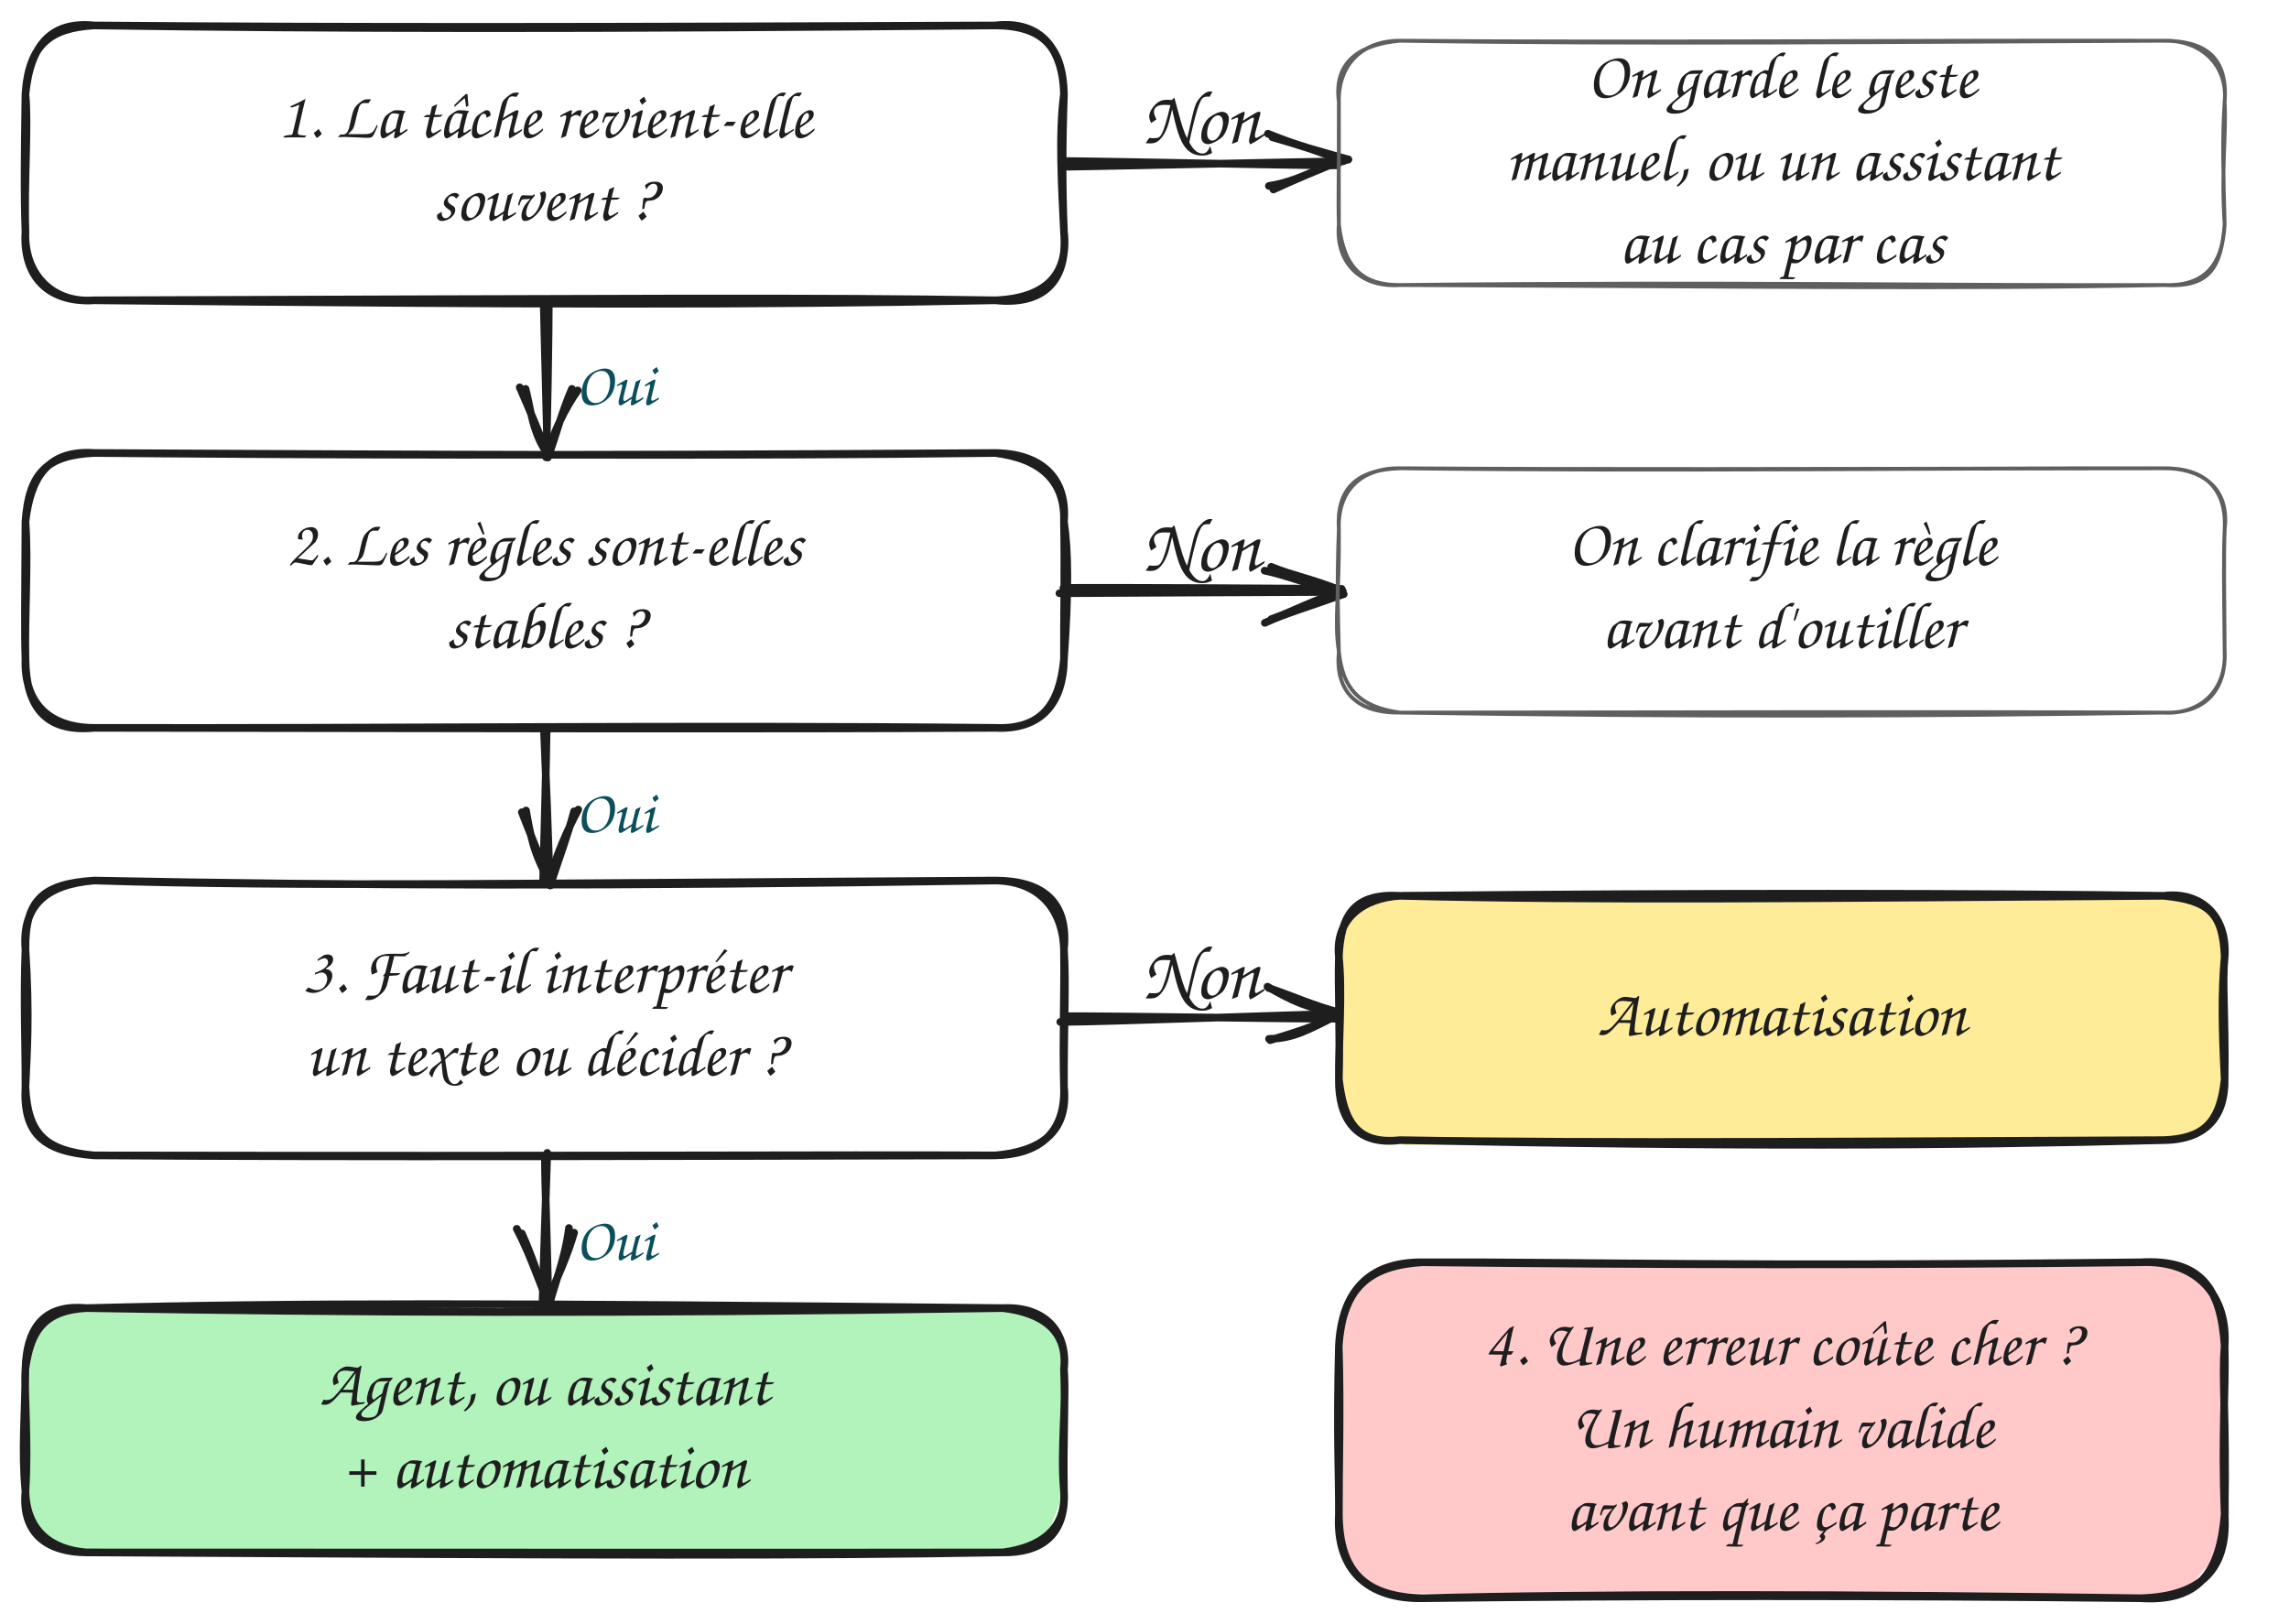
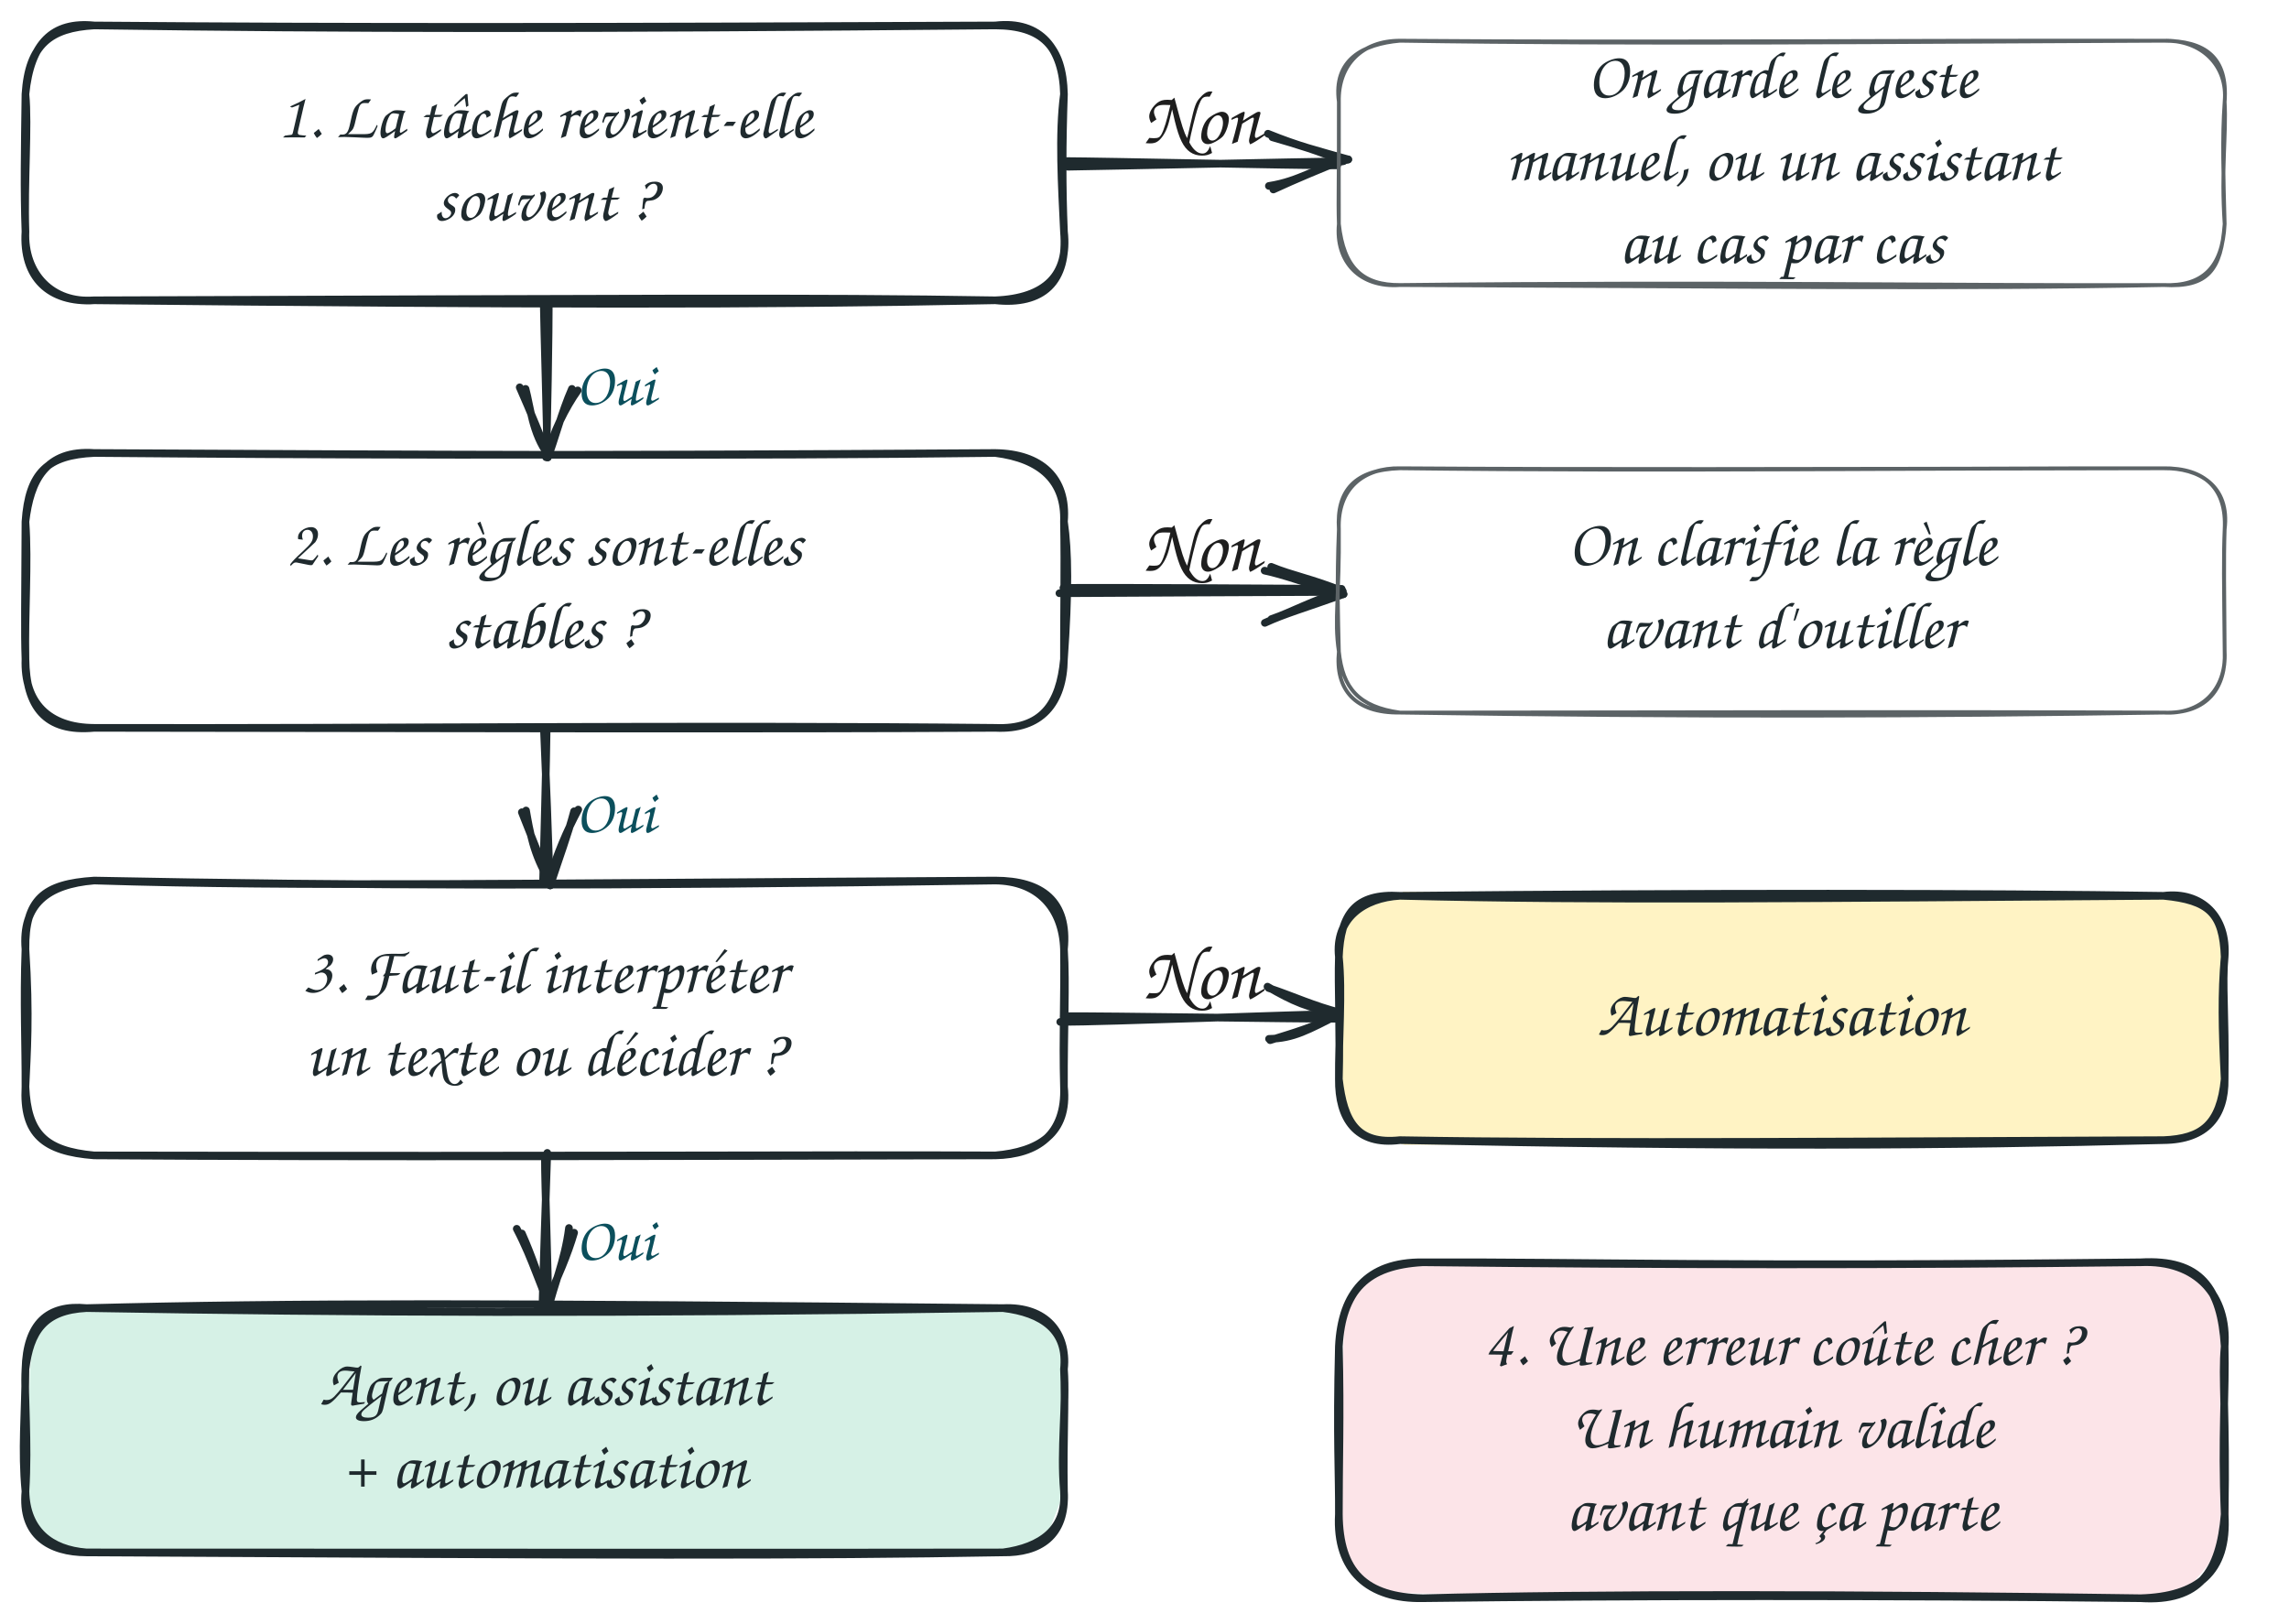
<svg xmlns="http://www.w3.org/2000/svg" version="1.1" viewBox="0 0 899.28 638" width="899.28" height="638">
  <defs>
    
  </defs>
  <g stroke-linecap="round" transform="translate(10 10) rotate(0 204 54)">
-     <path d="M27 0 M27 0 C128.08 0.81, 226.58 0.64, 381 0 M27 0 C122.98 1.36, 218.35 1.51, 381 0 M381 0 C399.43 0.06, 407.54 8.24, 408 27 M381 0 C399.03 -2.09, 407.63 9.42, 408 27 M408 27 C405.88 42.61, 407.14 63.15, 408 81 M408 27 C407.32 45.99, 407.27 63.85, 408 81 M408 81 C409.7 100.92, 399.63 109.99, 381 108 M408 81 C409.9 97.84, 400.9 107.21, 381 108 M381 108 C309.69 106.79, 238.87 107.35, 27 108 M381 108 C288.75 109.94, 195.86 109.72, 27 108 M27 108 C10.51 109.31, -0.68 97.54, 0 81 M27 108 C9.25 109.08, -1.16 98.99, 0 81 M0 81 C-0.63 61.96, 1.2 39.19, 0 27 M0 81 C-0.6 64.71, -0.3 49.31, 0 27 M0 27 C1.27 7.38, 9.86 1, 27 0 M0 27 C2 6.85, 10.68 -1.65, 27 0" stroke="#1e1e1e" stroke-width="3" fill="none" />
+     <path d="M27 0 M27 0 C128.08 0.81, 226.58 0.64, 381 0 M27 0 C122.98 1.36, 218.35 1.51, 381 0 M381 0 C399.43 0.06, 407.54 8.24, 408 27 M381 0 C399.03 -2.09, 407.63 9.42, 408 27 M408 27 C405.88 42.61, 407.14 63.15, 408 81 M408 27 C407.32 45.99, 407.27 63.85, 408 81 M408 81 C409.7 100.92, 399.63 109.99, 381 108 M408 81 C409.9 97.84, 400.9 107.21, 381 108 M381 108 C309.69 106.79, 238.87 107.35, 27 108 M381 108 C288.75 109.94, 195.86 109.72, 27 108 M27 108 C10.51 109.31, -0.68 97.54, 0 81 M27 108 C9.25 109.08, -1.16 98.99, 0 81 M0 81 C-0.63 61.96, 1.2 39.19, 0 27 M0 81 C-0.6 64.71, -0.3 49.31, 0 27 M0 27 C1.27 7.38, 9.86 1, 27 0 M0 27 C2 6.85, 10.68 -1.65, 27 0" stroke="#1F2A2E" stroke-width="3" fill="none" />
  </g>
  <g transform="translate(39.28 31.5) rotate(0 174.72 32.5)">
-     <text x="174.72" y="22.5" font-family="SF Hand, cursive" font-size="26px" fill="#1e1e1e" text-anchor="middle" style="white-space: pre;" direction="ltr">1. La tâche revient-elle</text>
-     <text x="174.72" y="55" font-family="SF Hand, cursive" font-size="26px" fill="#1e1e1e" text-anchor="middle" style="white-space: pre;" direction="ltr">souvent ?</text>
+     <text x="174.72" y="22.5" font-family="SF Hand, cursive" font-size="26px" fill="#1F2A2E" text-anchor="middle" style="white-space: pre;" direction="ltr">1. La tâche revient-elle</text>
+     <text x="174.72" y="55" font-family="SF Hand, cursive" font-size="26px" fill="#1F2A2E" text-anchor="middle" style="white-space: pre;" direction="ltr">souvent ?</text>
  </g>
  <g stroke-linecap="round">
    <g transform="translate(418 64) rotate(0 54 0)">
-       <path d="M-0.47 -0.72 C17.36 -0.64, 89.21 0.99, 107.35 0.98 M1.49 1.51 C19.67 1.24, 92.01 -0.4, 109.72 -0.63" stroke="#1e1e1e" stroke-width="3" fill="none" />
+       <path d="M-0.47 -0.72 C17.36 -0.64, 89.21 0.99, 107.35 0.98 M1.49 1.51 C19.67 1.24, 92.01 -0.4, 109.72 -0.63" stroke="#1F2A2E" stroke-width="3" fill="none" />
    </g>
    <g transform="translate(418 64) rotate(0 54 0)">
-       <path d="M80.51 9.06 C92.65 7.2, 99.07 1.82, 111.69 -1.34 M82.26 10.46 C91.35 6.25, 100.98 2.28, 108.9 -0.89" stroke="#1e1e1e" stroke-width="3" fill="none" />
+       <path d="M80.51 9.06 C92.65 7.2, 99.07 1.82, 111.69 -1.34 M82.26 10.46 C91.35 6.25, 100.98 2.28, 108.9 -0.89" stroke="#1F2A2E" stroke-width="3" fill="none" />
    </g>
    <g transform="translate(418 64) rotate(0 54 0)">
-       <path d="M80.13 -11.46 C92.48 -6.46, 99.02 -4.99, 111.69 -1.34 M81.88 -10.06 C91.12 -7.39, 100.87 -4.47, 108.9 -0.89" stroke="#1e1e1e" stroke-width="3" fill="none" />
+       <path d="M80.13 -11.46 C92.48 -6.46, 99.02 -4.99, 111.69 -1.34 M81.88 -10.06 C91.12 -7.39, 100.87 -4.47, 108.9 -0.89" stroke="#1F2A2E" stroke-width="3" fill="none" />
    </g>
  </g>
  <g transform="translate(446.8 29.25) rotate(0 25.2 18.75)">
    <text x="25.2" y="27" font-family="SF Hand, cursive" font-size="30px" fill="#1e1e1e" text-anchor="middle" style="white-space: pre;" direction="ltr">Non</text>
  </g>
  <g stroke-linecap="round" transform="translate(526 16) rotate(0 174 48)">
-     <path d="M24 0 M24 0 C123.24 0.78, 219.7 -0.22, 324 0 M24 0 C119.4 1.47, 215.93 0.46, 324 0 M324 0 C338.76 -0.47, 349.37 9.71, 348 24 M324 0 C340.16 0.04, 349.34 6.24, 348 24 M348 24 C348.72 36.93, 346.54 50.49, 348 72 M348 24 C346.97 38.13, 347.51 53, 348 72 M348 72 C347.18 89.12, 339.3 96.63, 324 96 M348 72 C346.61 90.05, 341.56 97.04, 324 96 M324 96 C239.94 96.32, 154.62 94.58, 24 96 M324 96 C243.67 97.66, 162.48 96.55, 24 96 M24 96 C8.36 97.14, -1.43 86.99, 0 72 M24 96 C9.4 96.09, 1.89 89.31, 0 72 M0 72 C-0.36 62.44, 0.14 51.18, 0 24 M0 72 C-0.07 60.97, 0 49.33, 0 24 M0 24 C-0.32 9.43, 9.17 -0.03, 24 0 M0 24 C-2.26 7.43, 9.45 1.29, 24 0" stroke="#5f5f5f" stroke-width="1.5" fill="none" />
+     <path d="M24 0 M24 0 C123.24 0.78, 219.7 -0.22, 324 0 M24 0 C119.4 1.47, 215.93 0.46, 324 0 M324 0 C338.76 -0.47, 349.37 9.71, 348 24 M324 0 C340.16 0.04, 349.34 6.24, 348 24 M348 24 C348.72 36.93, 346.54 50.49, 348 72 M348 24 C346.97 38.13, 347.51 53, 348 72 M348 72 C347.18 89.12, 339.3 96.63, 324 96 M348 72 C346.61 90.05, 341.56 97.04, 324 96 M324 96 C239.94 96.32, 154.62 94.58, 24 96 M324 96 C243.67 97.66, 162.48 96.55, 24 96 M24 96 C8.36 97.14, -1.43 86.99, 0 72 M24 96 C9.4 96.09, 1.89 89.31, 0 72 M0 72 C-0.36 62.44, 0.14 51.18, 0 24 M0 72 C-0.07 60.97, 0 49.33, 0 24 M0 24 C-0.32 9.43, 9.17 -0.03, 24 0 M0 24 C-2.26 7.43, 9.45 1.29, 24 0" stroke="#5C6366" stroke-width="1.5" fill="none" />
  </g>
  <g transform="translate(532.56 15.25) rotate(0 167.44 48.75)">
-     <text x="167.44" y="23" font-family="SF Hand, cursive" font-size="26px" fill="#1e1e1e" text-anchor="middle" style="white-space: pre;" direction="ltr">On garde le geste</text>
-     <text x="167.44" y="55.5" font-family="SF Hand, cursive" font-size="26px" fill="#1e1e1e" text-anchor="middle" style="white-space: pre;" direction="ltr">manuel, ou un assistant</text>
-     <text x="167.44" y="88" font-family="SF Hand, cursive" font-size="26px" fill="#1e1e1e" text-anchor="middle" style="white-space: pre;" direction="ltr">au cas par cas</text>
+     <text x="167.44" y="23" font-family="SF Hand, cursive" font-size="26px" fill="#1F2A2E" text-anchor="middle" style="white-space: pre;" direction="ltr">On garde le geste</text>
+     <text x="167.44" y="55.5" font-family="SF Hand, cursive" font-size="26px" fill="#1F2A2E" text-anchor="middle" style="white-space: pre;" direction="ltr">manuel, ou un assistant</text>
+     <text x="167.44" y="88" font-family="SF Hand, cursive" font-size="26px" fill="#1F2A2E" text-anchor="middle" style="white-space: pre;" direction="ltr">au cas par cas</text>
  </g>
  <g stroke-linecap="round">
    <g transform="translate(214 118) rotate(0 0 30)">
-       <path d="M-0.39 0.83 C-0.26 10.79, 0.96 50.42, 0.96 60.09 M1.61 0.22 C1.65 10.36, 1.01 51.79, 0.52 61.68" stroke="#1e1e1e" stroke-width="3" fill="none" />
+       <path d="M-0.39 0.83 C-0.26 10.79, 0.96 50.42, 0.96 60.09 M1.61 0.22 C1.65 10.36, 1.01 51.79, 0.52 61.68" stroke="#1F2A2E" stroke-width="3" fill="none" />
    </g>
    <g transform="translate(214 118) rotate(0 0 30)">
-       <path d="M-7.53 34.8 C-5.72 41.5, -4.82 52.53, 1.34 60.59 M-9.82 34.19 C-5.78 43.41, -0.76 55.16, 1.23 61.72" stroke="#1e1e1e" stroke-width="3" fill="none" />
+       <path d="M-7.53 34.8 C-5.72 41.5, -4.82 52.53, 1.34 60.59 M-9.82 34.19 C-5.78 43.41, -0.76 55.16, 1.23 61.72" stroke="#1F2A2E" stroke-width="3" fill="none" />
    </g>
    <g transform="translate(214 118) rotate(0 0 30)">
-       <path d="M12.98 35.4 C8.35 41.85, 2.82 52.69, 1.34 60.59 M10.69 34.8 C6.74 43.75, 3.77 55.26, 1.23 61.72" stroke="#1e1e1e" stroke-width="3" fill="none" />
+       <path d="M12.98 35.4 C8.35 41.85, 2.82 52.69, 1.34 60.59 M10.69 34.8 C6.74 43.75, 3.77 55.26, 1.23 61.72" stroke="#1F2A2E" stroke-width="3" fill="none" />
    </g>
  </g>
  <g transform="translate(226 138) rotate(0 20.16 15)">
    <text x="0" y="21" font-family="SF Hand, cursive" font-size="24px" fill="#0B4F5C" text-anchor="start" style="white-space: pre;" direction="ltr">Oui</text>
  </g>
  <g stroke-linecap="round" transform="translate(10 178) rotate(0 204 54)">
-     <path d="M27 0 M27 0 C114.49 0.71, 200.44 1.17, 381 0 M27 0 C154.7 0.63, 282.46 1.3, 381 0 M381 0 C398.91 0.24, 409.42 9.6, 408 27 M381 0 C399.04 2.27, 408.57 11.16, 408 27 M408 27 C409.72 38.52, 409.85 54.65, 408 81 M408 27 C408.38 45.78, 407.92 65.45, 408 81 M408 81 C406.38 98.72, 399.23 108.77, 381 108 M408 81 C407.74 98.28, 399.08 108.92, 381 108 M381 108 C261.41 106.8, 141.91 108.28, 27 108 M381 108 C282.48 108.54, 183.43 108.18, 27 108 M27 108 C7.75 109.82, 0.24 99.75, 0 81 M27 108 C8.86 107.93, -0.6 97.85, 0 81 M0 81 C-0.37 62.98, 1.17 43.17, 0 27 M0 81 C-0.4 70.04, -0.12 58.13, 0 27 M0 27 C1.91 10.83, 7.9 -1.36, 27 0 M0 27 C1.31 7.6, 8.62 0.85, 27 0" stroke="#1e1e1e" stroke-width="3" fill="none" />
+     <path d="M27 0 M27 0 C114.49 0.71, 200.44 1.17, 381 0 M27 0 C154.7 0.63, 282.46 1.3, 381 0 M381 0 C398.91 0.24, 409.42 9.6, 408 27 M381 0 C399.04 2.27, 408.57 11.16, 408 27 M408 27 C409.72 38.52, 409.85 54.65, 408 81 M408 27 C408.38 45.78, 407.92 65.45, 408 81 M408 81 C406.38 98.72, 399.23 108.77, 381 108 M408 81 C407.74 98.28, 399.08 108.92, 381 108 M381 108 C261.41 106.8, 141.91 108.28, 27 108 M381 108 C282.48 108.54, 183.43 108.18, 27 108 M27 108 C7.75 109.82, 0.24 99.75, 0 81 M27 108 C8.86 107.93, -0.6 97.85, 0 81 M0 81 C-0.37 62.98, 1.17 43.17, 0 27 M0 81 C-0.4 70.04, -0.12 58.13, 0 27 M0 27 C1.91 10.83, 7.9 -1.36, 27 0 M0 27 C1.31 7.6, 8.62 0.85, 27 0" stroke="#1F2A2E" stroke-width="3" fill="none" />
  </g>
  <g transform="translate(39.28 199.5) rotate(0 174.72 32.5)">
-     <text x="174.72" y="22.5" font-family="SF Hand, cursive" font-size="26px" fill="#1e1e1e" text-anchor="middle" style="white-space: pre;" direction="ltr">2. Les règles sont-elles</text>
-     <text x="174.72" y="55" font-family="SF Hand, cursive" font-size="26px" fill="#1e1e1e" text-anchor="middle" style="white-space: pre;" direction="ltr">stables ?</text>
+     <text x="174.72" y="22.5" font-family="SF Hand, cursive" font-size="26px" fill="#1F2A2E" text-anchor="middle" style="white-space: pre;" direction="ltr">2. Les règles sont-elles</text>
+     <text x="174.72" y="55" font-family="SF Hand, cursive" font-size="26px" fill="#1F2A2E" text-anchor="middle" style="white-space: pre;" direction="ltr">stables ?</text>
  </g>
  <g stroke-linecap="round">
    <g transform="translate(418 232) rotate(0 54 0)">
-       <path d="M-0.22 -0.99 C18.06 -1.18, 90.97 -0.75, 109.08 -0.63 M-1.79 1.11 C16.47 1.02, 90.41 0.61, 108.7 0.58" stroke="#1e1e1e" stroke-width="3" fill="none" />
+       <path d="M-0.22 -0.99 C18.06 -1.18, 90.97 -0.75, 109.08 -0.63 M-1.79 1.11 C16.47 1.02, 90.41 0.61, 108.7 0.58" stroke="#1F2A2E" stroke-width="3" fill="none" />
    </g>
    <g transform="translate(418 232) rotate(0 54 0)">
-       <path d="M78.91 12.75 C86.59 9.18, 94.33 7.02, 109.83 1.47 M81.5 11.25 C89.45 8.55, 97.62 3.88, 109.48 0.31" stroke="#1e1e1e" stroke-width="3" fill="none" />
+       <path d="M78.91 12.75 C86.59 9.18, 94.33 7.02, 109.83 1.47 M81.5 11.25 C89.45 8.55, 97.62 3.88, 109.48 0.31" stroke="#1F2A2E" stroke-width="3" fill="none" />
    </g>
    <g transform="translate(418 232) rotate(0 54 0)">
-       <path d="M78.83 -7.77 C86.62 -6.14, 94.38 -3.11, 109.83 1.47 M81.42 -9.28 C89.41 -5.93, 97.6 -4.56, 109.48 0.31" stroke="#1e1e1e" stroke-width="3" fill="none" />
+       <path d="M78.83 -7.77 C86.62 -6.14, 94.38 -3.11, 109.83 1.47 M81.42 -9.28 C89.41 -5.93, 97.6 -4.56, 109.48 0.31" stroke="#1F2A2E" stroke-width="3" fill="none" />
    </g>
  </g>
  <g transform="translate(446.8 197.25) rotate(0 25.2 18.75)">
    <text x="25.2" y="27" font-family="SF Hand, cursive" font-size="30px" fill="#1e1e1e" text-anchor="middle" style="white-space: pre;" direction="ltr">Non</text>
  </g>
  <g stroke-linecap="round" transform="translate(526 184) rotate(0 174 48)">
-     <path d="M24 0 M24 0 C128.77 1.26, 230.23 -0.11, 324 0 M24 0 C97.61 0.48, 171.98 0.3, 324 0 M324 0 C340.34 -0.15, 348.87 8.1, 348 24 M324 0 C337.78 -0.21, 350.19 6.77, 348 24 M348 24 C347.6 36.34, 347.85 48.23, 348 72 M348 24 C347.54 34.78, 347.71 43.89, 348 72 M348 72 C348.62 86.01, 341.31 96.67, 324 96 M348 72 C348.8 87.13, 338.53 96.91, 324 96 M324 96 C231.02 97.44, 140.82 97.77, 24 96 M324 96 C223.72 95.58, 124.41 95.96, 24 96 M24 96 C6.31 96.24, -1.49 86.95, 0 72 M24 96 C7.72 93.77, 1.45 86.27, 0 72 M0 72 C-1.94 59.42, 0.3 49.93, 0 24 M0 72 C-0.3 57.89, -0.86 45.29, 0 24 M0 24 C-1.02 8.47, 6.48 0.55, 24 0 M0 24 C-0.61 7.77, 9.9 -0.25, 24 0" stroke="#5f5f5f" stroke-width="1.5" fill="none" />
+     <path d="M24 0 M24 0 C128.77 1.26, 230.23 -0.11, 324 0 M24 0 C97.61 0.48, 171.98 0.3, 324 0 M324 0 C340.34 -0.15, 348.87 8.1, 348 24 M324 0 C337.78 -0.21, 350.19 6.77, 348 24 M348 24 C347.6 36.34, 347.85 48.23, 348 72 M348 24 C347.54 34.78, 347.71 43.89, 348 72 M348 72 C348.62 86.01, 341.31 96.67, 324 96 M348 72 C348.8 87.13, 338.53 96.91, 324 96 M324 96 C231.02 97.44, 140.82 97.77, 24 96 M324 96 C223.72 95.58, 124.41 95.96, 24 96 M24 96 C6.31 96.24, -1.49 86.95, 0 72 M24 96 C7.72 93.77, 1.45 86.27, 0 72 M0 72 C-1.94 59.42, 0.3 49.93, 0 24 M0 72 C-0.3 57.89, -0.86 45.29, 0 24 M0 24 C-1.02 8.47, 6.48 0.55, 24 0 M0 24 C-0.61 7.77, 9.9 -0.25, 24 0" stroke="#5C6366" stroke-width="1.5" fill="none" />
  </g>
  <g transform="translate(554.4 199.5) rotate(0 145.6 32.5)">
-     <text x="145.6" y="22.5" font-family="SF Hand, cursive" font-size="26px" fill="#1e1e1e" text-anchor="middle" style="white-space: pre;" direction="ltr">On clarifie la règle</text>
-     <text x="145.6" y="55" font-family="SF Hand, cursive" font-size="26px" fill="#1e1e1e" text-anchor="middle" style="white-space: pre;" direction="ltr">avant d'outiller</text>
+     <text x="145.6" y="22.5" font-family="SF Hand, cursive" font-size="26px" fill="#1F2A2E" text-anchor="middle" style="white-space: pre;" direction="ltr">On clarifie la règle</text>
+     <text x="145.6" y="55" font-family="SF Hand, cursive" font-size="26px" fill="#1F2A2E" text-anchor="middle" style="white-space: pre;" direction="ltr">avant d'outiller</text>
  </g>
  <g stroke-linecap="round">
    <g transform="translate(214 286) rotate(0 0 30)">
-       <path d="M0.75 1 C0.69 10.94, -0.4 50.3, -0.63 59.99 M-0.31 0.48 C0.05 10.59, 1.98 51.61, 1.76 61.52" stroke="#1e1e1e" stroke-width="3" fill="none" />
+       <path d="M0.75 1 C0.69 10.94, -0.4 50.3, -0.63 59.99 M-0.31 0.48 C0.05 10.59, 1.98 51.61, 1.76 61.52" stroke="#1F2A2E" stroke-width="3" fill="none" />
    </g>
    <g transform="translate(214 286) rotate(0 0 30)">
-       <path d="M-7.34 32.47 C-5.96 40.25, -4.46 49.91, 1.79 59.83 M-8.98 33.15 C-5.18 42.56, -2 50.74, 2.16 61.9" stroke="#1e1e1e" stroke-width="3" fill="none" />
+       <path d="M-7.34 32.47 C-5.96 40.25, -4.46 49.91, 1.79 59.83 M-8.98 33.15 C-5.18 42.56, -2 50.74, 2.16 61.9" stroke="#1F2A2E" stroke-width="3" fill="none" />
    </g>
    <g transform="translate(214 286) rotate(0 0 30)">
-       <path d="M13.18 32.1 C8.86 40.11, 4.67 49.88, 1.79 59.83 M11.54 32.78 C9.01 42.31, 5.85 50.6, 2.16 61.9" stroke="#1e1e1e" stroke-width="3" fill="none" />
+       <path d="M13.18 32.1 C8.86 40.11, 4.67 49.88, 1.79 59.83 M11.54 32.78 C9.01 42.31, 5.85 50.6, 2.16 61.9" stroke="#1F2A2E" stroke-width="3" fill="none" />
    </g>
  </g>
  <g transform="translate(226 306) rotate(0 20.16 15)">
    <text x="0" y="21" font-family="SF Hand, cursive" font-size="24px" fill="#0B4F5C" text-anchor="start" style="white-space: pre;" direction="ltr">Oui</text>
  </g>
  <g stroke-linecap="round" transform="translate(10 346) rotate(0 204 54)">
-     <path d="M27 0 M27 0 C109.54 2.57, 192.2 1.04, 381 0 M27 0 C127.36 2, 227.24 2.37, 381 0 M381 0 C399.35 0.04, 409.89 8, 408 27 M381 0 C397.62 0.17, 407.47 10.7, 408 27 M408 27 C408.89 40.75, 407.88 58.68, 408 81 M408 27 C408.28 43.75, 407.45 61.57, 408 81 M408 81 C409.94 99.55, 397.87 106.54, 381 108 M408 81 C408.75 99.9, 397.44 107.64, 381 108 M381 108 C311.17 107.67, 237.9 108.36, 27 108 M381 108 C256.94 108.27, 132.42 108.73, 27 108 M27 108 C7.28 106.47, -1.01 99.76, 0 81 M27 108 C7.54 106.18, 0.83 99.38, 0 81 M0 81 C0.56 68.25, 1.72 53.29, 0 27 M0 81 C0.06 65, -0.76 47.68, 0 27 M0 27 C-0.21 7.31, 7.14 1.26, 27 0 M0 27 C-1.45 9.5, 8.53 1.49, 27 0" stroke="#1e1e1e" stroke-width="3" fill="none" />
+     <path d="M27 0 M27 0 C109.54 2.57, 192.2 1.04, 381 0 M27 0 C127.36 2, 227.24 2.37, 381 0 M381 0 C399.35 0.04, 409.89 8, 408 27 M381 0 C397.62 0.17, 407.47 10.7, 408 27 M408 27 C408.89 40.75, 407.88 58.68, 408 81 M408 27 C408.28 43.75, 407.45 61.57, 408 81 M408 81 C409.94 99.55, 397.87 106.54, 381 108 M408 81 C408.75 99.9, 397.44 107.64, 381 108 M381 108 C311.17 107.67, 237.9 108.36, 27 108 M381 108 C256.94 108.27, 132.42 108.73, 27 108 M27 108 C7.28 106.47, -1.01 99.76, 0 81 M27 108 C7.54 106.18, 0.83 99.38, 0 81 M0 81 C0.56 68.25, 1.72 53.29, 0 27 M0 81 C0.06 65, -0.76 47.68, 0 27 M0 27 C-0.21 7.31, 7.14 1.26, 27 0 M0 27 C-1.45 9.5, 8.53 1.49, 27 0" stroke="#1F2A2E" stroke-width="3" fill="none" />
  </g>
  <g transform="translate(53.84 367.5) rotate(0 160.16 32.5)">
-     <text x="160.16" y="22.5" font-family="SF Hand, cursive" font-size="26px" fill="#1e1e1e" text-anchor="middle" style="white-space: pre;" direction="ltr">3. Faut-il interpréter</text>
-     <text x="160.16" y="55" font-family="SF Hand, cursive" font-size="26px" fill="#1e1e1e" text-anchor="middle" style="white-space: pre;" direction="ltr">un texte ou décider ?</text>
+     <text x="160.16" y="22.5" font-family="SF Hand, cursive" font-size="26px" fill="#1F2A2E" text-anchor="middle" style="white-space: pre;" direction="ltr">3. Faut-il interpréter</text>
+     <text x="160.16" y="55" font-family="SF Hand, cursive" font-size="26px" fill="#1F2A2E" text-anchor="middle" style="white-space: pre;" direction="ltr">un texte ou décider ?</text>
  </g>
  <g stroke-linecap="round">
    <g transform="translate(418 400) rotate(0 54 0)">
-       <path d="M0 -0.7 C17.9 -0.85, 89.09 0.37, 107.28 0.3 M-1.46 1.55 C16.84 1.52, 91.21 -1.34, 109.61 -1.67" stroke="#1e1e1e" stroke-width="3" fill="none" />
+       <path d="M0 -0.7 C17.9 -0.85, 89.09 0.37, 107.28 0.3 M-1.46 1.55 C16.84 1.52, 91.21 -1.34, 109.61 -1.67" stroke="#1F2A2E" stroke-width="3" fill="none" />
    </g>
    <g transform="translate(418 400) rotate(0 54 0)">
-       <path d="M80.56 8.21 C90.19 8.05, 95.86 4.75, 108.46 -1.64 M81 8.73 C90.25 5.78, 98.51 3.65, 108.81 -2.03" stroke="#1e1e1e" stroke-width="3" fill="none" />
+       <path d="M80.56 8.21 C90.19 8.05, 95.86 4.75, 108.46 -1.64 M81 8.73 C90.25 5.78, 98.51 3.65, 108.81 -2.03" stroke="#1F2A2E" stroke-width="3" fill="none" />
    </g>
    <g transform="translate(418 400) rotate(0 54 0)">
-       <path d="M79.96 -12.31 C89.97 -6.52, 95.82 -3.9, 108.46 -1.64 M80.4 -11.78 C89.95 -8.61, 98.39 -4.61, 108.81 -2.03" stroke="#1e1e1e" stroke-width="3" fill="none" />
+       <path d="M79.96 -12.31 C89.97 -6.52, 95.82 -3.9, 108.46 -1.64 M80.4 -11.78 C89.95 -8.61, 98.39 -4.61, 108.81 -2.03" stroke="#1F2A2E" stroke-width="3" fill="none" />
    </g>
  </g>
  <g transform="translate(446.8 365.25) rotate(0 25.2 18.75)">
    <text x="25.2" y="27" font-family="SF Hand, cursive" font-size="30px" fill="#1e1e1e" text-anchor="middle" style="white-space: pre;" direction="ltr">Non</text>
  </g>
  <g stroke-linecap="round" transform="translate(526 352) rotate(0 174 48)">
-     <path d="M24.98 -1.64 L324.69 -0.78 L334.04 -0.21 L343.38 4.74 L347.63 19.73 L349.02 72.66 L346.24 83.54 L343.65 87.54 L337.81 93.41 L323.86 95.4 L25.85 97.92 L14.54 94.46 L4.27 89.77 L1.55 75.97 L-1.53 17.93 L5.92 4.26 L15.5 1.95 L25.99 -0.65" stroke="none" stroke-width="0" fill="#ffec99" />
-     <path d="M24 0 M24 0 C140.87 -1.19, 255.95 -1.07, 324 0 M24 0 C103.46 1.96, 183.23 0.96, 324 0 M324 0 C339.02 -1.88, 349.14 8.29, 348 24 M324 0 C341.9 1.75, 347.36 6.84, 348 24 M348 24 C346.94 35.05, 348.35 45.46, 348 72 M348 24 C346.74 38.46, 346.97 51.77, 348 72 M348 72 C346.23 89.94, 339 95.38, 324 96 M348 72 C348.24 86.39, 340.99 95.85, 324 96 M324 96 C213.41 96.42, 101.73 97.37, 24 96 M324 96 C238.25 98.25, 153.73 98.64, 24 96 M24 96 C7.06 97.81, 1.97 88.87, 0 72 M24 96 C6.74 98.26, -0.17 87.5, 0 72 M0 72 C-0.13 56.29, 1.44 38.02, 0 24 M0 72 C0.55 53.28, -0.4 35.15, 0 24 M0 24 C0.71 7.22, 6.27 -1.07, 24 0 M0 24 C-1.61 8.94, 9.76 0.81, 24 0" stroke="#1e1e1e" stroke-width="3" fill="none" />
+     <path d="M24.98 -1.64 L324.69 -0.78 L334.04 -0.21 L343.38 4.74 L347.63 19.73 L349.02 72.66 L346.24 83.54 L343.65 87.54 L337.81 93.41 L323.86 95.4 L25.85 97.92 L14.54 94.46 L4.27 89.77 L1.55 75.97 L-1.53 17.93 L5.92 4.26 L15.5 1.95 L25.99 -0.65" stroke="none" stroke-width="0" fill="#FFF3C4" />
+     <path d="M24 0 M24 0 C140.87 -1.19, 255.95 -1.07, 324 0 M24 0 C103.46 1.96, 183.23 0.96, 324 0 M324 0 C339.02 -1.88, 349.14 8.29, 348 24 M324 0 C341.9 1.75, 347.36 6.84, 348 24 M348 24 C346.94 35.05, 348.35 45.46, 348 72 M348 24 C346.74 38.46, 346.97 51.77, 348 72 M348 72 C346.23 89.94, 339 95.38, 324 96 M348 72 C348.24 86.39, 340.99 95.85, 324 96 M324 96 C213.41 96.42, 101.73 97.37, 24 96 M324 96 C238.25 98.25, 153.73 98.64, 24 96 M24 96 C7.06 97.81, 1.97 88.87, 0 72 M24 96 C6.74 98.26, -0.17 87.5, 0 72 M0 72 C-0.13 56.29, 1.44 38.02, 0 24 M0 72 C0.55 53.28, -0.4 35.15, 0 24 M0 24 C0.71 7.22, 6.27 -1.07, 24 0 M0 24 C-1.61 8.94, 9.76 0.81, 24 0" stroke="#1F2A2E" stroke-width="3" fill="none" />
  </g>
  <g transform="translate(598.08 383.75) rotate(0 101.92 16.25)">
-     <text x="101.92" y="23" font-family="SF Hand, cursive" font-size="26px" fill="#1e1e1e" text-anchor="middle" style="white-space: pre;" direction="ltr">Automatisation</text>
+     <text x="101.92" y="23" font-family="SF Hand, cursive" font-size="26px" fill="#1F2A2E" text-anchor="middle" style="white-space: pre;" direction="ltr">Automatisation</text>
  </g>
  <g stroke-linecap="round">
    <g transform="translate(214 454) rotate(0 0 30)">
-       <path d="M1.01 -0.99 C0.67 8.96, -0.73 50.21, -0.9 60.32 M0.08 1.1 C0.01 10.63, 1.49 48.41, 1.34 58.36" stroke="#1e1e1e" stroke-width="3" fill="none" />
+       <path d="M1.01 -0.99 C0.67 8.96, -0.73 50.21, -0.9 60.32 M0.08 1.1 C0.01 10.63, 1.49 48.41, 1.34 58.36" stroke="#1F2A2E" stroke-width="3" fill="none" />
    </g>
    <g transform="translate(214 454) rotate(0 0 30)">
-       <path d="M-10.99 28.83 C-4.45 41.3, -1.35 52.89, 1.93 58.55 M-8.97 30.68 C-5.02 39.56, -2.25 47.93, 0.85 57.45" stroke="#1e1e1e" stroke-width="3" fill="none" />
+       <path d="M-10.99 28.83 C-4.45 41.3, -1.35 52.89, 1.93 58.55 M-8.97 30.68 C-5.02 39.56, -2.25 47.93, 0.85 57.45" stroke="#1F2A2E" stroke-width="3" fill="none" />
    </g>
    <g transform="translate(214 454) rotate(0 0 30)">
-       <path d="M9.53 28.53 C7.96 41.29, 2.95 52.99, 1.93 58.55 M11.55 30.37 C8.96 39.23, 5.19 47.7, 0.85 57.45" stroke="#1e1e1e" stroke-width="3" fill="none" />
+       <path d="M9.53 28.53 C7.96 41.29, 2.95 52.99, 1.93 58.55 M11.55 30.37 C8.96 39.23, 5.19 47.7, 0.85 57.45" stroke="#1F2A2E" stroke-width="3" fill="none" />
    </g>
  </g>
  <g transform="translate(226 474) rotate(0 20.16 15)">
    <text x="0" y="21" font-family="SF Hand, cursive" font-size="24px" fill="#0B4F5C" text-anchor="start" style="white-space: pre;" direction="ltr">Oui</text>
  </g>
  <g stroke-linecap="round" transform="translate(10 514) rotate(0 204 48)">
-     <path d="M24.07 0.12 L388.81 0.49 L399.19 1.98 L406.14 11.19 L408.03 15.48 L408.48 22.1 L406.4 76.41 L401.57 89.07 L395.48 93.68 L382.2 97.41 L18.13 96.51 L11.03 91.02 L5.61 89.22 L0.67 84.41 L-0.05 73.12 L1.84 24.41 L2.62 12.58 L6.71 6.96 L11.83 2.73 L24.7 -0.78" stroke="none" stroke-width="0" fill="#b2f2bb" />
-     <path d="M24 0 M24 0 C127.73 1.75, 229.94 2.37, 384 0 M24 0 C103.77 -2.07, 184.58 -2.11, 384 0 M384 0 C401.22 -0.81, 409.44 9.99, 408 24 M384 0 C399.44 1.82, 409.67 8.84, 408 24 M408 24 C409.04 38.29, 406.51 55.39, 408 72 M408 24 C408.64 37.44, 407.62 51.19, 408 72 M408 72 C408.96 89.82, 398.16 96.22, 384 96 M408 72 C409.02 86.71, 399.02 94.01, 384 96 M384 96 C307.08 97.37, 229.39 97.13, 24 96 M384 96 C287.44 96.17, 190.99 95.99, 24 96 M24 96 C9.58 95.94, -1.68 89.39, 0 72 M24 96 C9.92 94.91, 0.37 87.35, 0 72 M0 72 C-1.58 55.64, -0.08 41.57, 0 24 M0 72 C1.22 52.41, -0.59 34.5, 0 24 M0 24 C0.49 6.02, 8.71 -1.46, 24 0 M0 24 C1.84 9.34, 7.12 0.85, 24 0" stroke="#1e1e1e" stroke-width="3" fill="none" />
+     <path d="M24.07 0.12 L388.81 0.49 L399.19 1.98 L406.14 11.19 L408.03 15.48 L408.48 22.1 L406.4 76.41 L401.57 89.07 L395.48 93.68 L382.2 97.41 L18.13 96.51 L11.03 91.02 L5.61 89.22 L0.67 84.41 L-0.05 73.12 L1.84 24.41 L2.62 12.58 L6.71 6.96 L11.83 2.73 L24.7 -0.78" stroke="none" stroke-width="0" fill="#D6F1E6" />
+     <path d="M24 0 M24 0 C127.73 1.75, 229.94 2.37, 384 0 M24 0 C103.77 -2.07, 184.58 -2.11, 384 0 M384 0 C401.22 -0.81, 409.44 9.99, 408 24 M384 0 C399.44 1.82, 409.67 8.84, 408 24 M408 24 C409.04 38.29, 406.51 55.39, 408 72 M408 24 C408.64 37.44, 407.62 51.19, 408 72 M408 72 C408.96 89.82, 398.16 96.22, 384 96 M408 72 C409.02 86.71, 399.02 94.01, 384 96 M384 96 C307.08 97.37, 229.39 97.13, 24 96 M384 96 C287.44 96.17, 190.99 95.99, 24 96 M24 96 C9.58 95.94, -1.68 89.39, 0 72 M24 96 C9.92 94.91, 0.37 87.35, 0 72 M0 72 C-1.58 55.64, -0.08 41.57, 0 24 M0 72 C1.22 52.41, -0.59 34.5, 0 24 M0 24 C0.49 6.02, 8.71 -1.46, 24 0 M0 24 C1.84 9.34, 7.12 0.85, 24 0" stroke="#1F2A2E" stroke-width="3" fill="none" />
  </g>
  <g transform="translate(75.68 529.5) rotate(0 138.32 32.5)">
-     <text x="138.32" y="22.5" font-family="SF Hand, cursive" font-size="26px" fill="#1e1e1e" text-anchor="middle" style="white-space: pre;" direction="ltr">Agent, ou assistant</text>
-     <text x="138.32" y="55" font-family="SF Hand, cursive" font-size="26px" fill="#1e1e1e" text-anchor="middle" style="white-space: pre;" direction="ltr">+ automatisation</text>
+     <text x="138.32" y="22.5" font-family="SF Hand, cursive" font-size="26px" fill="#1F2A2E" text-anchor="middle" style="white-space: pre;" direction="ltr">Agent, ou assistant</text>
+     <text x="138.32" y="55" font-family="SF Hand, cursive" font-size="26px" fill="#1F2A2E" text-anchor="middle" style="white-space: pre;" direction="ltr">+ automatisation</text>
  </g>
  <g stroke-linecap="round" transform="translate(526 496) rotate(0 174 66)">
-     <path d="M32.89 0.37 L316.52 -1.4 L327.9 0.87 L338.85 7.19 L344.71 14.45 L346.81 26.52 L349.89 99.02 L345.3 112.02 L341.44 118.98 L334.17 127.64 L330.05 131.06 L315.96 132 L33.86 130.12 L16.83 129.67 L7.15 123.23 L3.55 120.88 L0 106.89 L2 25.98 L4.7 14.3 L7.52 7.74 L17.31 0.88 L33.25 1.31" stroke="none" stroke-width="0" fill="#ffc9c9" />
-     <path d="M33 0 M33 0 C95.84 -0.21, 155.98 1.83, 315 0 M33 0 C125.47 1.04, 219.7 1.14, 315 0 M315 0 C338.57 -1.32, 346.58 10.04, 348 33 M315 0 C337.18 -0.97, 349.37 13.17, 348 33 M348 33 C346.85 45.43, 348.71 59.68, 348 99 M348 33 C348.46 51.05, 346.77 67.95, 348 99 M348 99 C346.11 121.7, 338.15 133.47, 315 132 M348 99 C349.46 122.11, 337.09 131.32, 315 132 M315 132 C205.71 130.37, 98.17 130.22, 33 132 M315 132 C213.71 130.91, 114.17 130.99, 33 132 M33 132 C10.35 131.49, 0.21 121.78, 0 99 M33 132 C11.87 132.46, -1.24 121.3, 0 99 M0 99 C-0.04 80.61, 0.67 60.41, 0 33 M0 99 C0.11 83.54, -0.91 69.49, 0 33 M0 33 C1.31 10.92, 11 1.22, 33 0 M0 33 C1.04 12.34, 10.95 -0.24, 33 0" stroke="#1e1e1e" stroke-width="3" fill="none" />
+     <path d="M32.89 0.37 L316.52 -1.4 L327.9 0.87 L338.85 7.19 L344.71 14.45 L346.81 26.52 L349.89 99.02 L345.3 112.02 L341.44 118.98 L334.17 127.64 L330.05 131.06 L315.96 132 L33.86 130.12 L16.83 129.67 L7.15 123.23 L3.55 120.88 L0 106.89 L2 25.98 L4.7 14.3 L7.52 7.74 L17.31 0.88 L33.25 1.31" stroke="none" stroke-width="0" fill="#FCE4E8" />
+     <path d="M33 0 M33 0 C95.84 -0.21, 155.98 1.83, 315 0 M33 0 C125.47 1.04, 219.7 1.14, 315 0 M315 0 C338.57 -1.32, 346.58 10.04, 348 33 M315 0 C337.18 -0.97, 349.37 13.17, 348 33 M348 33 C346.85 45.43, 348.71 59.68, 348 99 M348 33 C348.46 51.05, 346.77 67.95, 348 99 M348 99 C346.11 121.7, 338.15 133.47, 315 132 M348 99 C349.46 122.11, 337.09 131.32, 315 132 M315 132 C205.71 130.37, 98.17 130.22, 33 132 M315 132 C213.71 130.91, 114.17 130.99, 33 132 M33 132 C10.35 131.49, 0.21 121.78, 0 99 M33 132 C11.87 132.46, -1.24 121.3, 0 99 M0 99 C-0.04 80.61, 0.67 60.41, 0 33 M0 99 C0.11 83.54, -0.91 69.49, 0 33 M0 33 C1.31 10.92, 11 1.22, 33 0 M0 33 C1.04 12.34, 10.95 -0.24, 33 0" stroke="#1F2A2E" stroke-width="3" fill="none" />
  </g>
  <g transform="translate(510.72 513.25) rotate(0 189.28 48.75)">
-     <text x="189.28" y="23" font-family="SF Hand, cursive" font-size="26px" fill="#1e1e1e" text-anchor="middle" style="white-space: pre;" direction="ltr">4. Une erreur coûte cher ?</text>
-     <text x="189.28" y="55.5" font-family="SF Hand, cursive" font-size="26px" fill="#1e1e1e" text-anchor="middle" style="white-space: pre;" direction="ltr">Un humain valide</text>
-     <text x="189.28" y="88" font-family="SF Hand, cursive" font-size="26px" fill="#1e1e1e" text-anchor="middle" style="white-space: pre;" direction="ltr">avant que ça parte</text>
+     <text x="189.28" y="23" font-family="SF Hand, cursive" font-size="26px" fill="#1F2A2E" text-anchor="middle" style="white-space: pre;" direction="ltr">4. Une erreur coûte cher ?</text>
+     <text x="189.28" y="55.5" font-family="SF Hand, cursive" font-size="26px" fill="#1F2A2E" text-anchor="middle" style="white-space: pre;" direction="ltr">Un humain valide</text>
+     <text x="189.28" y="88" font-family="SF Hand, cursive" font-size="26px" fill="#1F2A2E" text-anchor="middle" style="white-space: pre;" direction="ltr">avant que ça parte</text>
  </g>
</svg>
